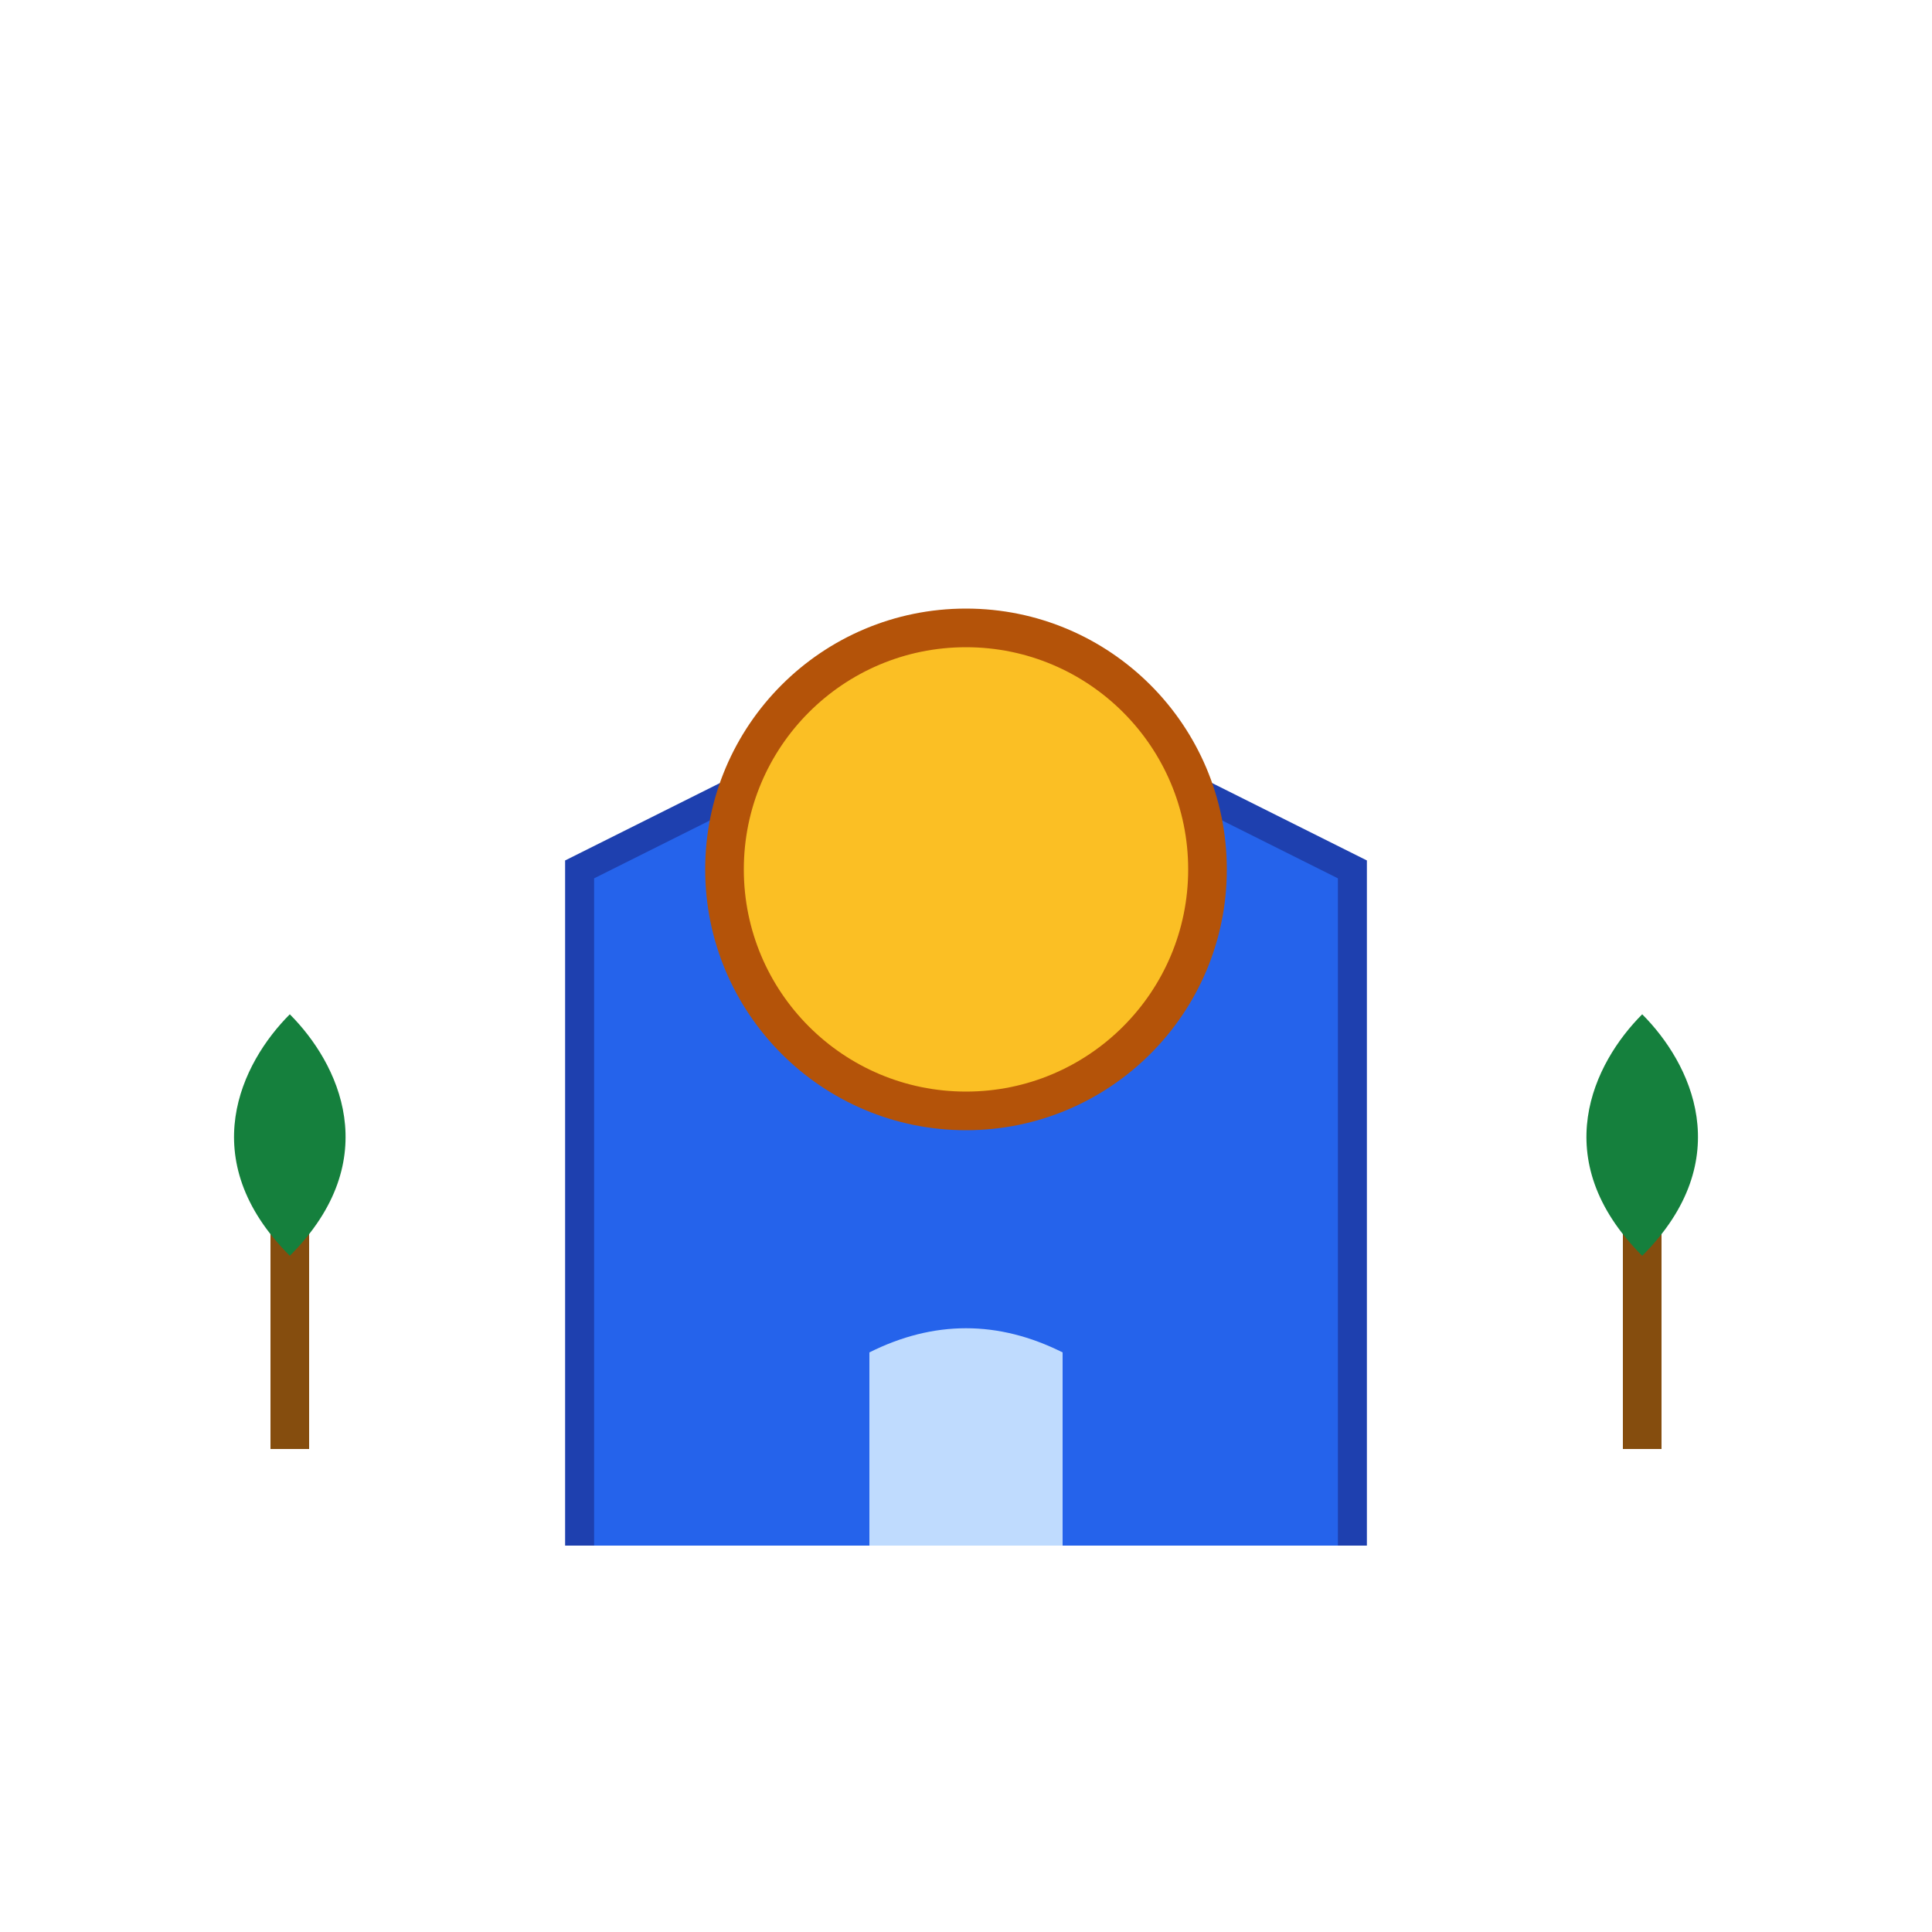
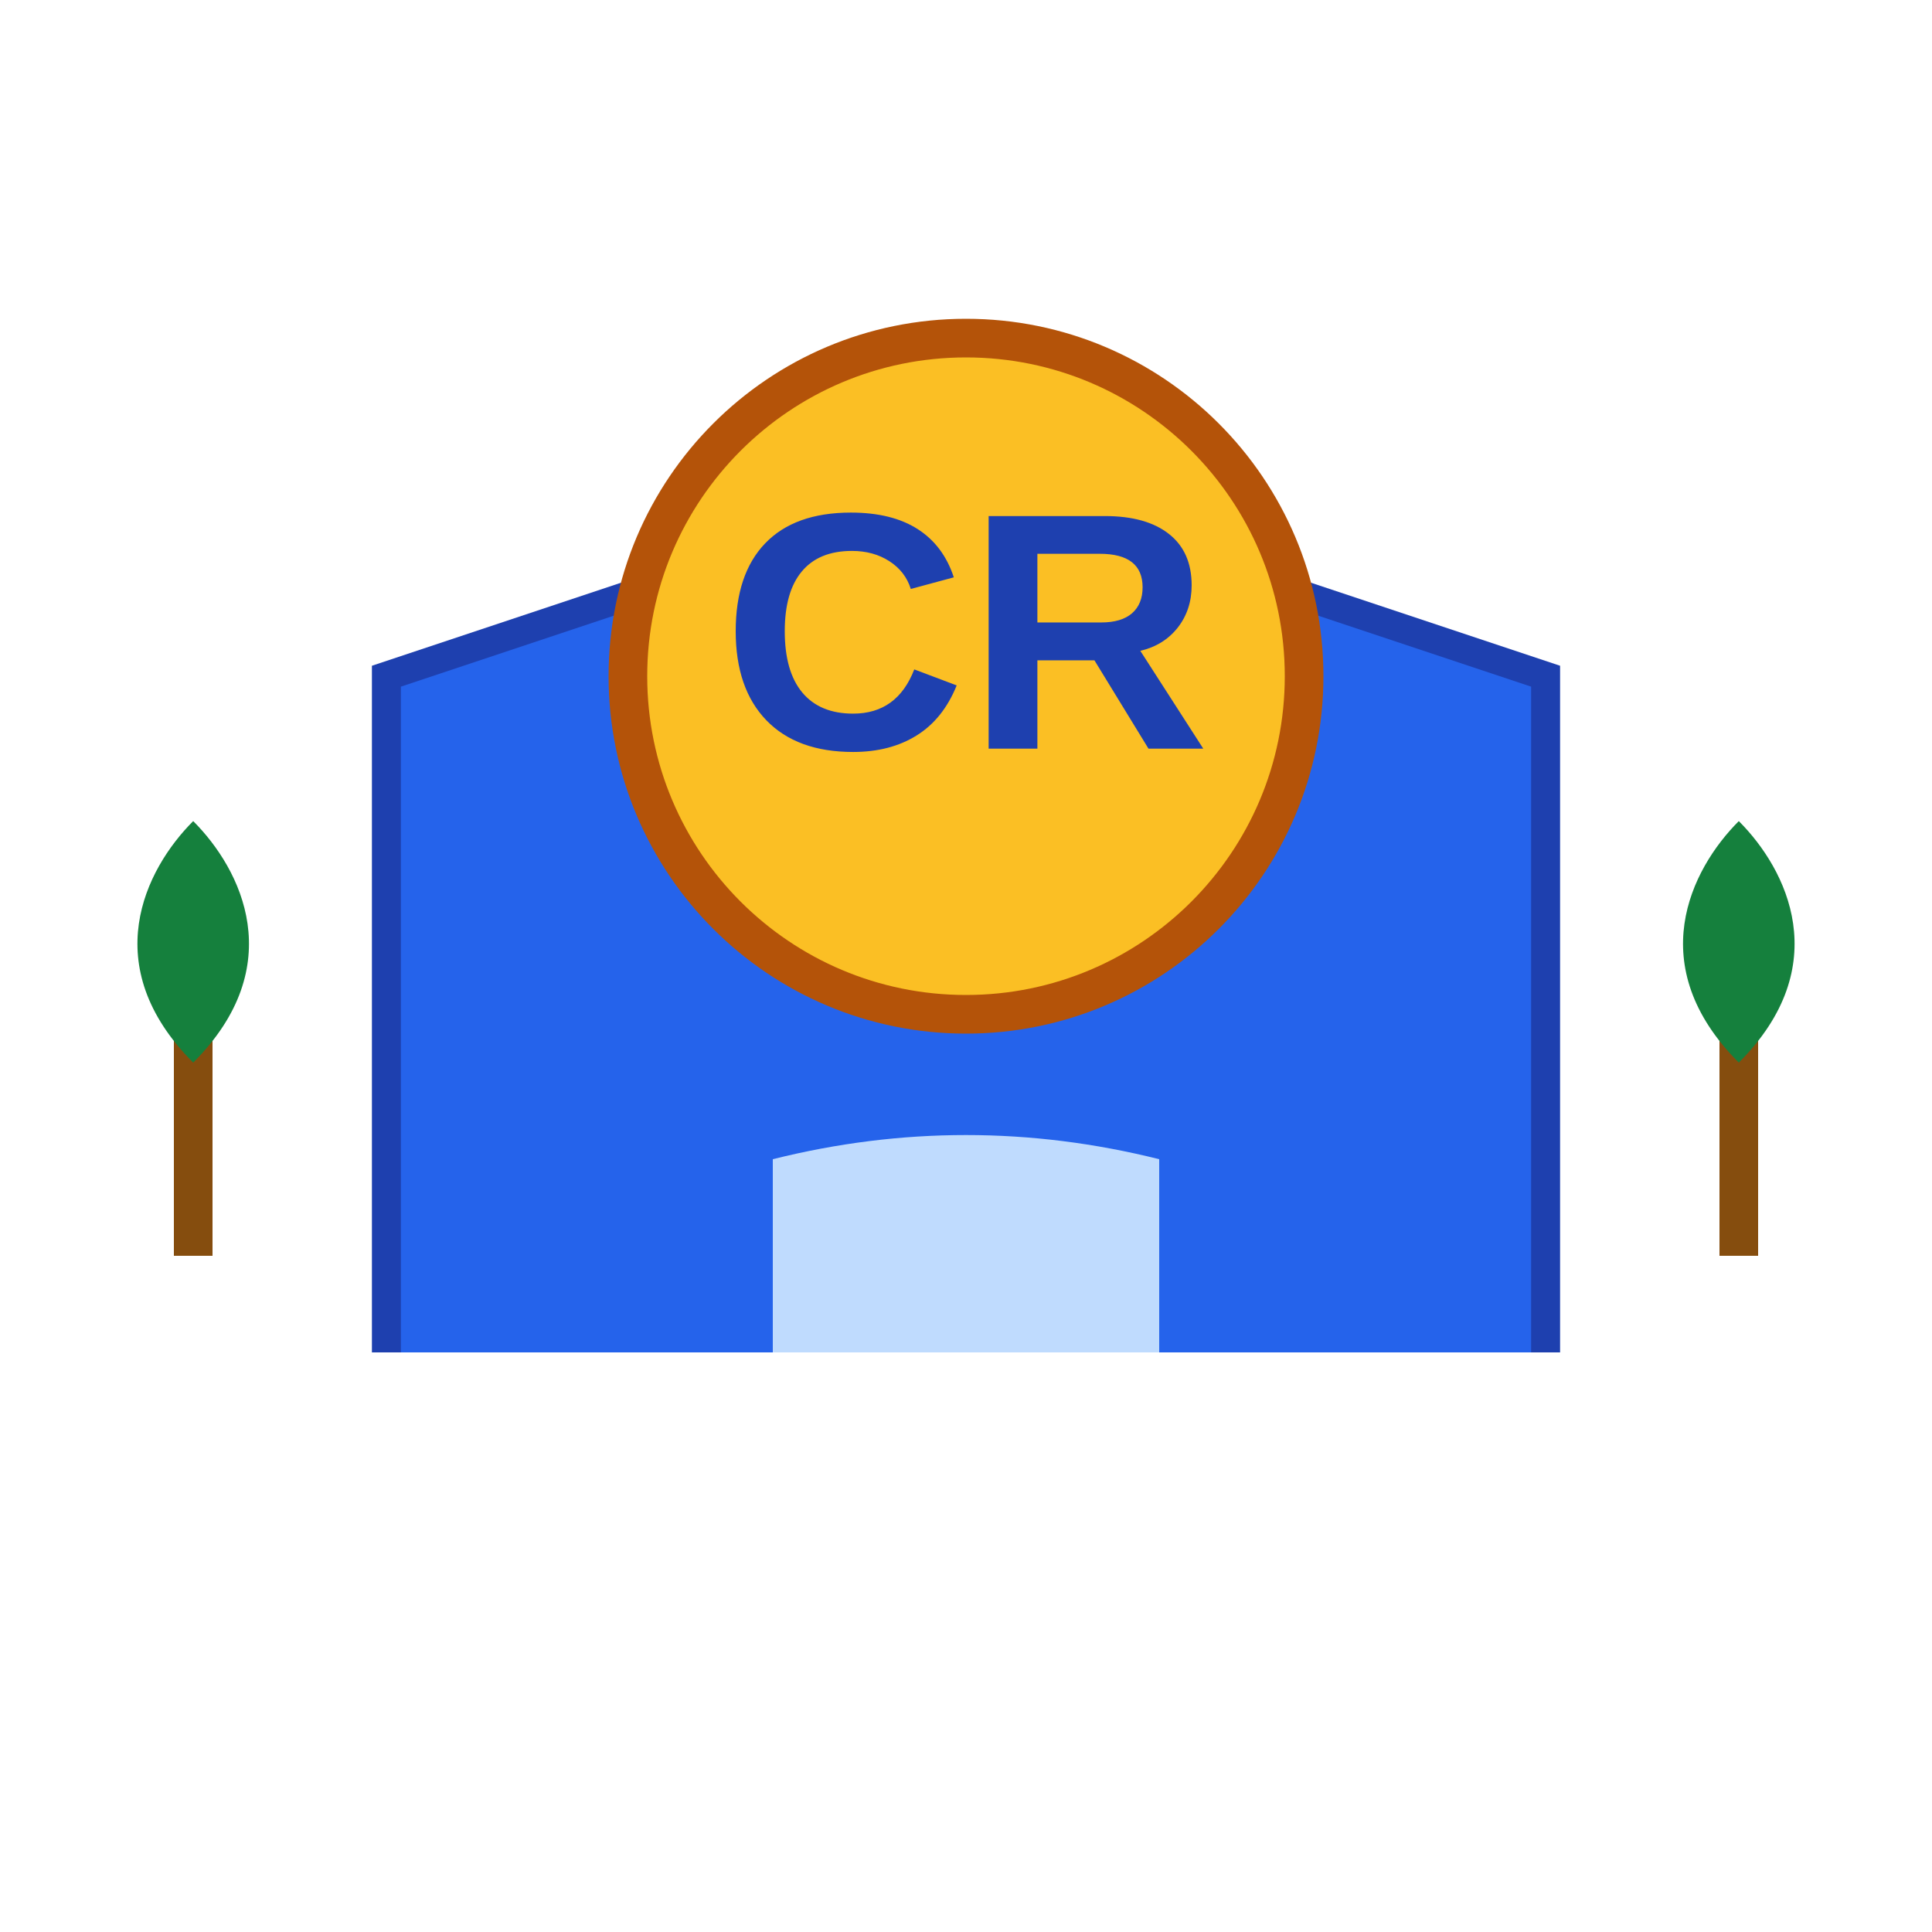
<svg xmlns="http://www.w3.org/2000/svg" viewBox="0 0 200 200">
-   <path d="M60 160 L60 90 L100 70 L140 90 L140 160" fill="#2563eb" stroke="#1e40af" stroke-width="3" />
-   <path d="M90 160 L90 140 Q100 135 110 140 L110 160" fill="#bfdbfe" />
-   <rect x="28" y="120" width="4" height="30" fill="#854d0e" />
-   <path d="M30 130 C20 120 25 110 30 105 C35 110 40 120 30 130" fill="#15803d" />
-   <rect x="168" y="120" width="4" height="30" fill="#854d0e" />
-   <path d="M170 130 C160 120 165 110 170 105 C175 110 180 120 170 130" fill="#15803d" />
-   <circle cx="100" cy="90" r="25" fill="#fbbf24" stroke="#b45309" stroke-width="4" />
+   <path d="M40 140 L40 70 L100 50 L160 70 L160 140" fill="#2563eb" stroke="#1e40af" stroke-width="3" />
+   <path d="M80 140 L80 120 Q100 115 120 120 L120 140" fill="#bfdbfe" />
+   <rect x="18" y="100" width="4" height="30" fill="#854d0e" />
+   <path d="M20 110 C10 100 15 90 20 85 C25 90 30 100 20 110" fill="#15803d" />
+   <rect x="178" y="100" width="4" height="30" fill="#854d0e" />
+   <path d="M180 110 C170 100 175 90 180 85 C185 90 190 100 180 110" fill="#15803d" />
+   <circle cx="100" cy="70" r="35" fill="#fbbf24" stroke="#b45309" stroke-width="4" />
+   <text x="100" y="77.5" font-family="Arial" font-size="35" fill="#1e40af" text-anchor="middle" font-weight="bold">CR</text>
</svg>
